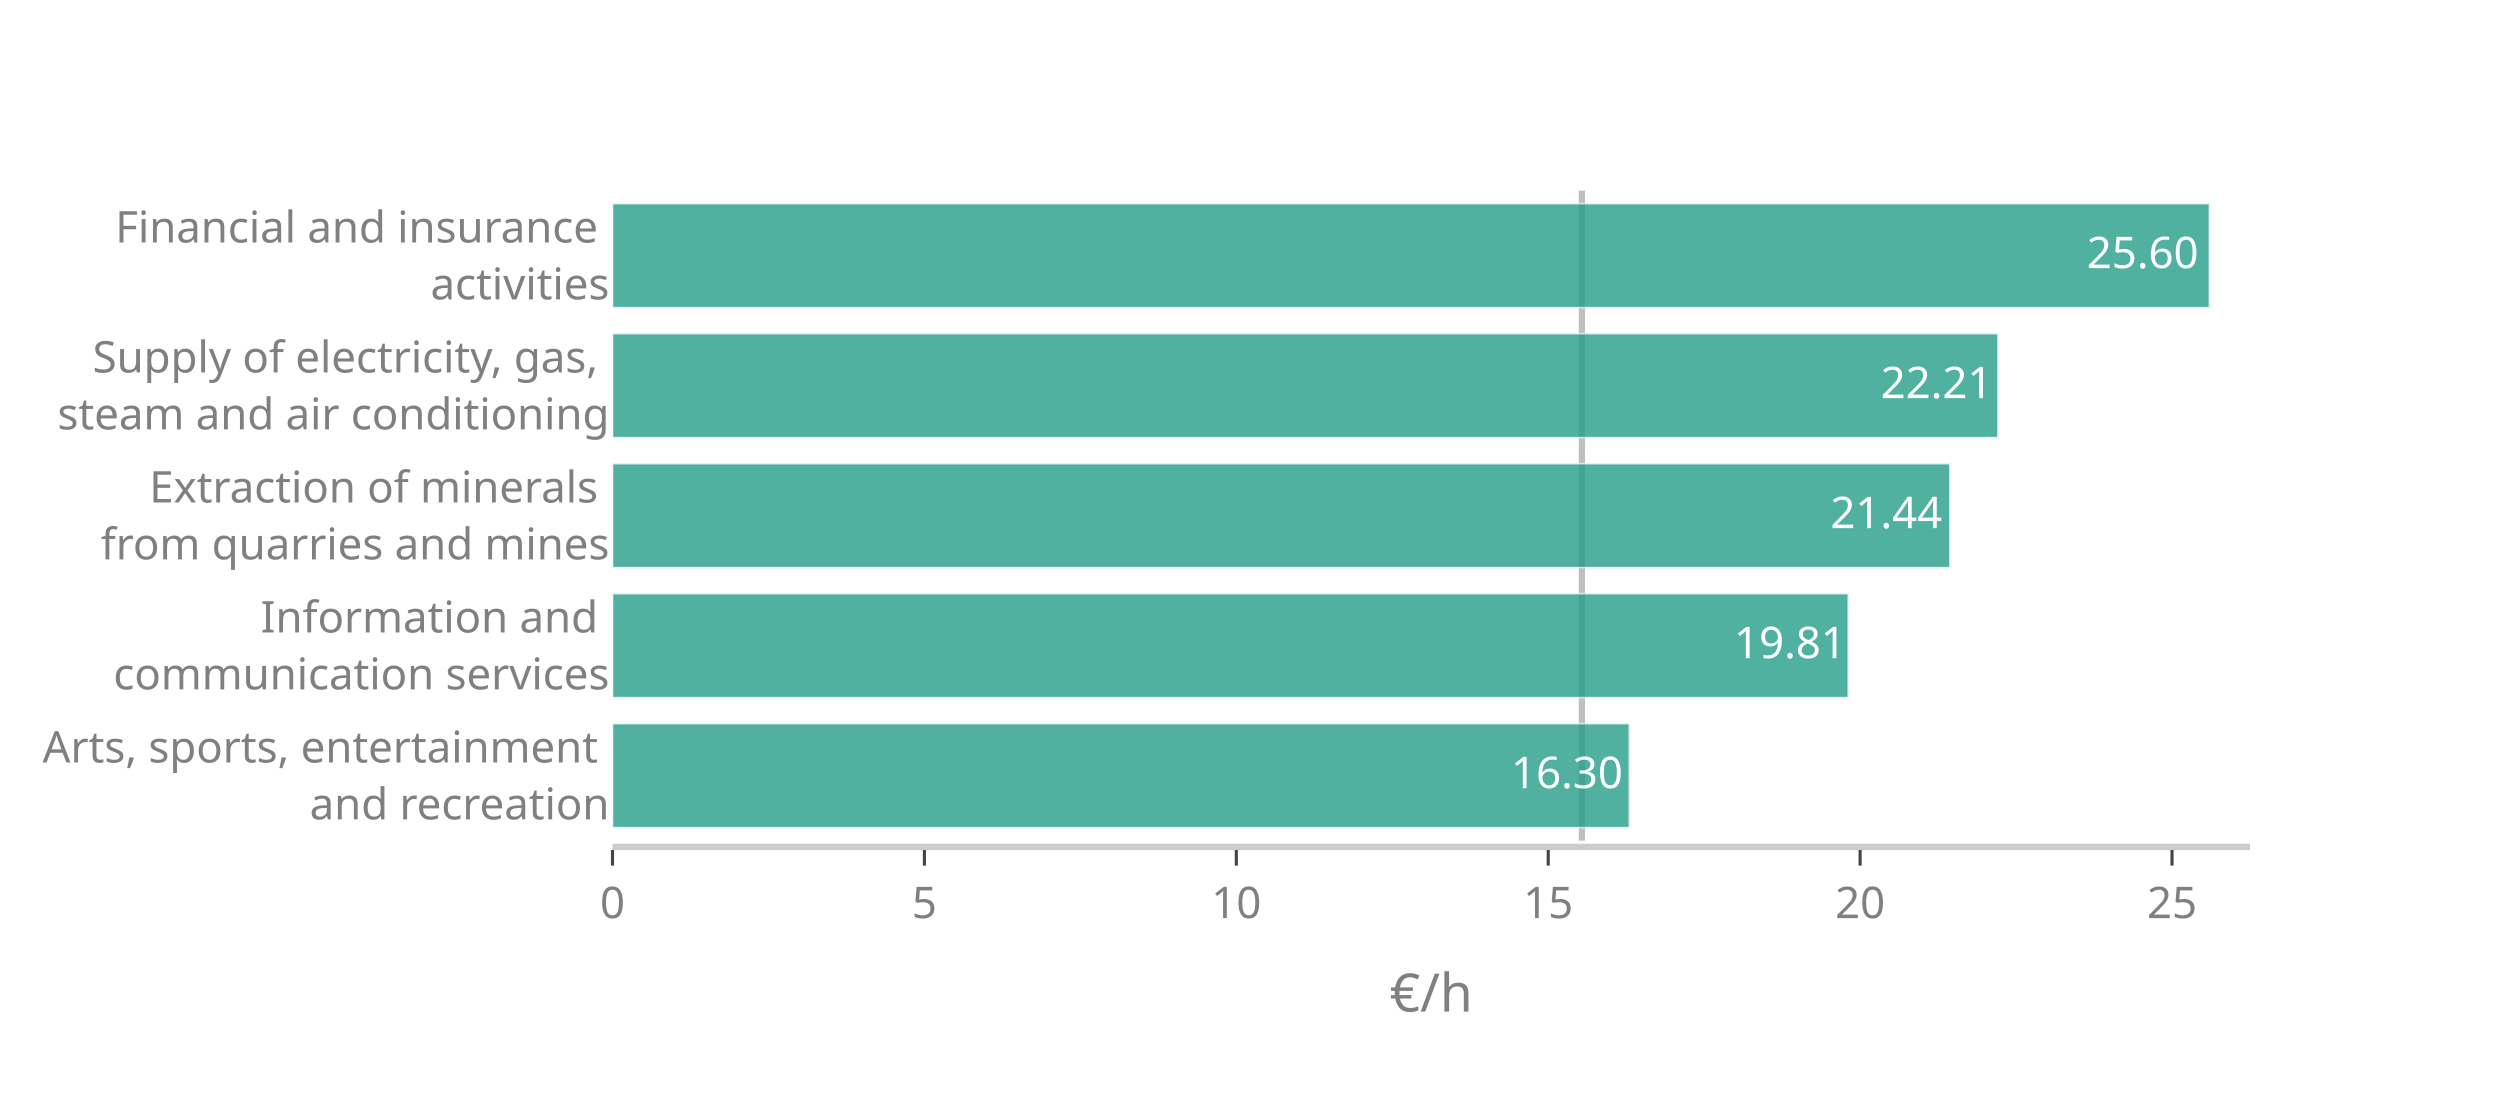
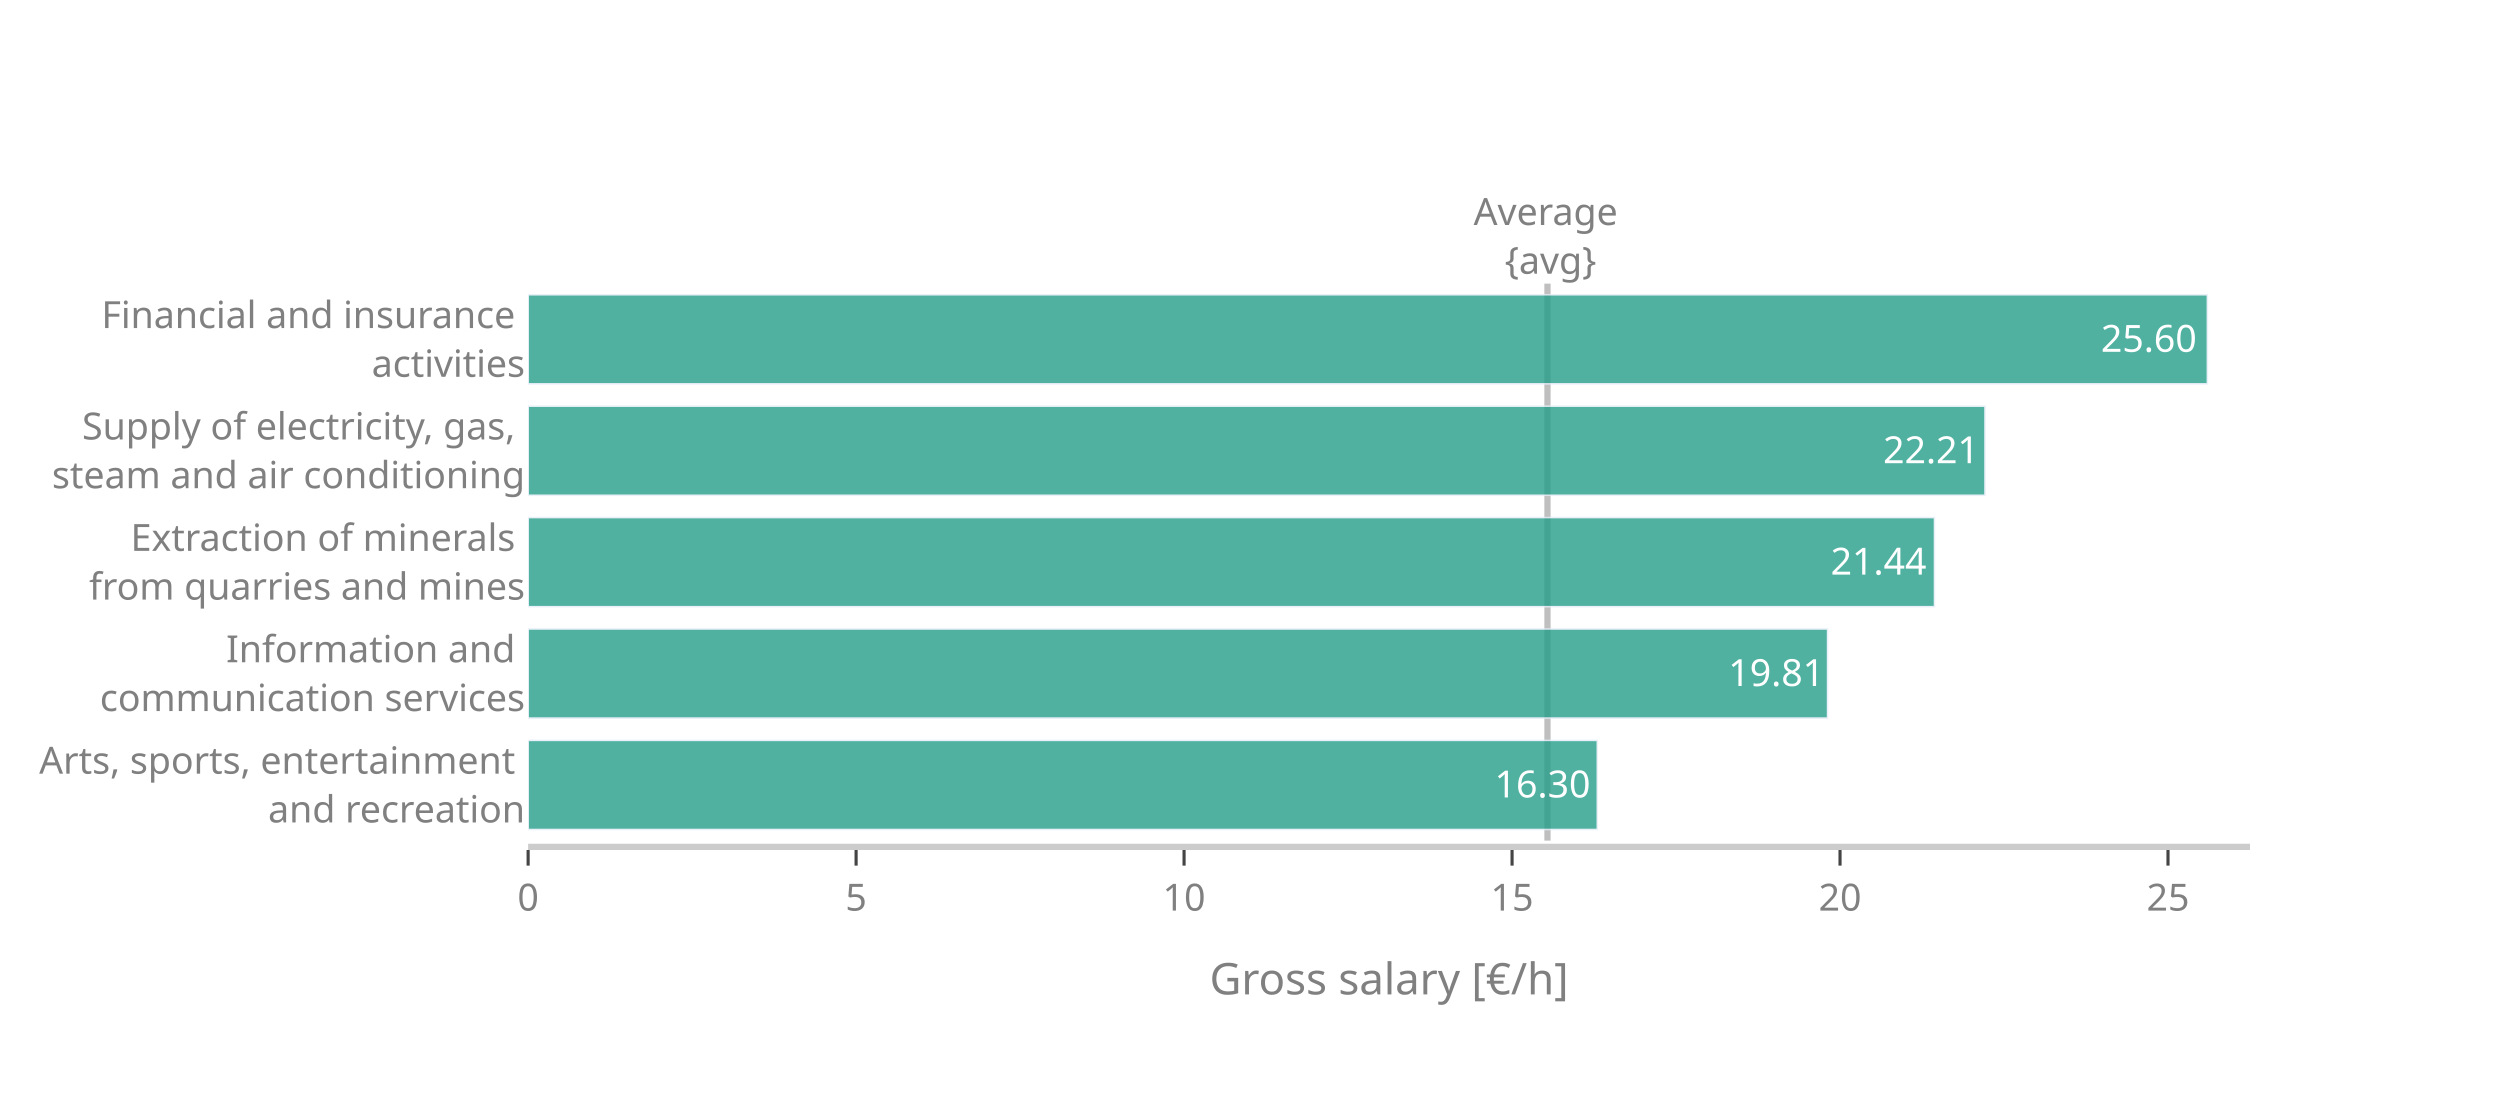
<svg xmlns="http://www.w3.org/2000/svg" class="main-svg" width="800" height="350" style="" viewBox="0 0 800 350">
  <rect x="0" y="0" width="800" height="350" style="fill: rgb(255, 255, 255); fill-opacity: 1;" />
-   <defs id="defs-4be8f8">
+   <defs id="defs-55bfb9">
    <g class="clips">
-       <clipPath id="clip4be8f8xyplot" class="plotclip">
-         <rect width="524" height="210" />
+       <clipPath id="clip55bfb9xyplot" class="plotclip">
+         <rect width="551" height="210" />
      </clipPath>
-       <clipPath class="axesclip" id="clip4be8f8x">
-         <rect x="196" y="0" width="524" height="350" />
+       <clipPath class="axesclip" id="clip55bfb9x">
+         <rect x="169" y="0" width="551" height="350" />
      </clipPath>
-       <clipPath class="axesclip" id="clip4be8f8y">
+       <clipPath class="axesclip" id="clip55bfb9y">
        <rect x="0" y="60" width="800" height="210" />
      </clipPath>
-       <clipPath class="axesclip" id="clip4be8f8xy">
-         <rect x="196" y="60" width="524" height="210" />
+       <clipPath class="axesclip" id="clip55bfb9xy">
+         <rect x="169" y="60" width="551" height="210" />
      </clipPath>
    </g>
    <g class="gradients" />
    <g class="patterns" />
  </defs>
  <g class="bglayer" />
  <g class="layer-below">
    <g class="imagelayer" />
    <g class="shapelayer" />
  </g>
  <g class="cartesianlayer">
    <g class="subplot xy">
      <g class="layer-subplot">
        <g class="shapelayer">
-           <path data-index="0" fill-rule="evenodd" d="M506.21,269L506.21,61" clip-path="url(#clip4be8f8xy)" style="opacity: 0.5; stroke: rgb(128, 128, 128); stroke-opacity: 1; fill: rgb(0, 0, 0); fill-opacity: 0; stroke-width: 2px;" />
+           <path data-index="0" fill-rule="evenodd" d="M495.19,269L495.19,90.76" clip-path="url(#clip55bfb9xy)" style="opacity: 0.5; stroke: rgb(128, 128, 128); stroke-opacity: 1; fill: rgb(0, 0, 0); fill-opacity: 0; stroke-width: 2px;" />
        </g>
        <g class="imagelayer" />
      </g>
      <g class="gridlayer">
        <g class="x">
-           <path class="xgrid crisp" transform="translate(295.81,0)" d="M0,60v210" style="stroke: rgb(255, 255, 255); stroke-opacity: 1; stroke-width: 1px;" />
-           <path class="xgrid crisp" transform="translate(395.62,0)" d="M0,60v210" style="stroke: rgb(255, 255, 255); stroke-opacity: 1; stroke-width: 1px;" />
-           <path class="xgrid crisp" transform="translate(495.43,0)" d="M0,60v210" style="stroke: rgb(255, 255, 255); stroke-opacity: 1; stroke-width: 1px;" />
-           <path class="xgrid crisp" transform="translate(595.24,0)" d="M0,60v210" style="stroke: rgb(255, 255, 255); stroke-opacity: 1; stroke-width: 1px;" />
-           <path class="xgrid crisp" transform="translate(695.05,0)" d="M0,60v210" style="stroke: rgb(255, 255, 255); stroke-opacity: 1; stroke-width: 1px;" />
+           <path class="xgrid crisp" transform="translate(273.95,0)" d="M0,60v210" style="stroke: rgb(255, 255, 255); stroke-opacity: 1; stroke-width: 1px;" />
+           <path class="xgrid crisp" transform="translate(378.9,0)" d="M0,60v210" style="stroke: rgb(255, 255, 255); stroke-opacity: 1; stroke-width: 1px;" />
+           <path class="xgrid crisp" transform="translate(483.86,0)" d="M0,60v210" style="stroke: rgb(255, 255, 255); stroke-opacity: 1; stroke-width: 1px;" />
+           <path class="xgrid crisp" transform="translate(588.81,0)" d="M0,60v210" style="stroke: rgb(255, 255, 255); stroke-opacity: 1; stroke-width: 1px;" />
+           <path class="xgrid crisp" transform="translate(693.76,0)" d="M0,60v210" style="stroke: rgb(255, 255, 255); stroke-opacity: 1; stroke-width: 1px;" />
        </g>
        <g class="y" />
      </g>
      <g class="zerolinelayer">
-         <path class="xzl zl crisp" transform="translate(196,0)" d="M0,60v210" style="stroke: rgb(255, 255, 255); stroke-opacity: 1; stroke-width: 2px;" />
+         <path class="xzl zl crisp" transform="translate(169,0)" d="M0,60v210" style="stroke: rgb(255, 255, 255); stroke-opacity: 1; stroke-width: 2px;" />
      </g>
      <path class="xlines-below" />
      <path class="ylines-below" />
      <g class="overlines-below" />
      <g class="xaxislayer-below" />
      <g class="yaxislayer-below" />
      <g class="overaxes-below" />
-       <g class="plot" transform="translate(196,60)" clip-path="url(#clip4be8f8xyplot)">
+       <g class="plot" transform="translate(169,60)" clip-path="url(#clip55bfb9xyplot)">
        <g class="barlayer mlayer">
          <g class="trace bars" style="opacity: 0.8;">
            <g class="points">
              <g class="point">
-                 <path d="M0,204.84V171.56H325.38V204.84Z" style="vector-effect: non-scaling-stroke; opacity: 1; stroke-width: 0.5px; fill: rgb(36, 158, 137); fill-opacity: 1; stroke: rgb(229, 236, 246); stroke-opacity: 1;" />
-                 <text class="bartext bartext-inside" text-anchor="middle" data-notex="1" x="0" y="0" style="font-family: Bahnschrift; font-size: 14px; fill: rgb(255, 255, 255); fill-opacity: 1; white-space: pre;" transform="translate(305.4269,192.2)">16.30 </text>
+                 <path d="M0,205.44V176.92H342.14V205.44Z" style="vector-effect: non-scaling-stroke; opacity: 1; stroke-width: 0.5px; fill: rgb(36, 158, 137); fill-opacity: 1; stroke: rgb(229, 236, 246); stroke-opacity: 1;" />
+                 <text class="bartext bartext-inside" text-anchor="middle" data-notex="1" x="0" y="0" style="font-family: 'Bahnschrift Light'; font-size: 12px; fill: rgb(255, 255, 255); fill-opacity: 1; white-space: pre;" transform="translate(324.6087,195.18)">16.30 </text>
              </g>
              <g class="point">
-                 <path d="M0,163.24V129.96H395.45V163.24Z" style="vector-effect: non-scaling-stroke; opacity: 1; stroke-width: 0.5px; fill: rgb(36, 158, 137); fill-opacity: 1; stroke: rgb(229, 236, 246); stroke-opacity: 1;" />
-                 <text class="bartext bartext-inside" text-anchor="middle" data-notex="1" x="0" y="0" style="font-family: Bahnschrift; font-size: 14px; fill: rgb(255, 255, 255); fill-opacity: 1; white-space: pre;" transform="translate(376.7937,150.6)">19.81 </text>
+                 <path d="M0,169.79V141.27H415.82V169.79Z" style="vector-effect: non-scaling-stroke; opacity: 1; stroke-width: 0.5px; fill: rgb(36, 158, 137); fill-opacity: 1; stroke: rgb(229, 236, 246); stroke-opacity: 1;" />
+                 <text class="bartext bartext-inside" text-anchor="middle" data-notex="1" x="0" y="0" style="font-family: 'Bahnschrift Light'; font-size: 12px; fill: rgb(255, 255, 255); fill-opacity: 1; white-space: pre;" transform="translate(399.3981,159.53)">19.81 </text>
              </g>
              <g class="point">
-                 <path d="M0,121.64V88.36H427.98V121.64Z" style="vector-effect: non-scaling-stroke; opacity: 1; stroke-width: 0.5px; fill: rgb(36, 158, 137); fill-opacity: 1; stroke: rgb(229, 236, 246); stroke-opacity: 1;" />
-                 <text class="bartext bartext-inside" text-anchor="middle" data-notex="1" x="0" y="0" style="font-family: Bahnschrift; font-size: 14px; fill: rgb(255, 255, 255); fill-opacity: 1; white-space: pre;" transform="translate(407.605,109)">21.44 </text>
+                 <path d="M0,134.14V105.62H450.04V134.14Z" style="vector-effect: non-scaling-stroke; opacity: 1; stroke-width: 0.5px; fill: rgb(36, 158, 137); fill-opacity: 1; stroke: rgb(229, 236, 246); stroke-opacity: 1;" />
+                 <text class="bartext bartext-inside" text-anchor="middle" data-notex="1" x="0" y="0" style="font-family: 'Bahnschrift Light'; font-size: 12px; fill: rgb(255, 255, 255); fill-opacity: 1; white-space: pre;" transform="translate(432.1338,123.88)">21.44 </text>
              </g>
              <g class="point">
-                 <path d="M0,80.04V46.76H443.35V80.04Z" style="vector-effect: non-scaling-stroke; opacity: 1; stroke-width: 0.5px; fill: rgb(36, 158, 137); fill-opacity: 1; stroke: rgb(229, 236, 246); stroke-opacity: 1;" />
-                 <text class="bartext bartext-inside" text-anchor="middle" data-notex="1" x="0" y="0" style="font-family: Bahnschrift; font-size: 14px; fill: rgb(255, 255, 255); fill-opacity: 1; white-space: pre;" transform="translate(423.6938,67.4)">22.21 </text>
+                 <path d="M0,98.49V69.97H466.2V98.49Z" style="vector-effect: non-scaling-stroke; opacity: 1; stroke-width: 0.5px; fill: rgb(36, 158, 137); fill-opacity: 1; stroke: rgb(229, 236, 246); stroke-opacity: 1;" />
+                 <text class="bartext bartext-inside" text-anchor="middle" data-notex="1" x="0" y="0" style="font-family: 'Bahnschrift Light'; font-size: 12px; fill: rgb(255, 255, 255); fill-opacity: 1; white-space: pre;" transform="translate(448.9344,88.23)">22.21 </text>
              </g>
              <g class="point">
-                 <path d="M0,38.44V5.16H511.02V38.44Z" style="vector-effect: non-scaling-stroke; opacity: 1; stroke-width: 0.5px; fill: rgb(36, 158, 137); fill-opacity: 1; stroke: rgb(229, 236, 246); stroke-opacity: 1;" />
-                 <text class="bartext bartext-inside" text-anchor="middle" data-notex="1" x="0" y="0" style="font-family: Bahnschrift; font-size: 14px; fill: rgb(255, 255, 255); fill-opacity: 1; white-space: pre;" transform="translate(489.6606,25.8)">25.60 </text>
+                 <path d="M0,62.84V34.32H537.36V62.84Z" style="vector-effect: non-scaling-stroke; opacity: 1; stroke-width: 0.5px; fill: rgb(36, 158, 137); fill-opacity: 1; stroke: rgb(229, 236, 246); stroke-opacity: 1;" />
+                 <text class="bartext bartext-inside" text-anchor="middle" data-notex="1" x="0" y="0" style="font-family: 'Bahnschrift Light'; font-size: 12px; fill: rgb(255, 255, 255); fill-opacity: 1; white-space: pre;" transform="translate(518.6256,52.58)">25.60 </text>
              </g>
            </g>
          </g>
        </g>
      </g>
      <g class="overplot" />
-       <path class="xlines-above crisp" d="M196,271H720" style="fill: none; stroke-width: 2px; stroke: rgb(204, 204, 204); stroke-opacity: 1;" />
+       <path class="xlines-above crisp" d="M169,271H720" style="fill: none; stroke-width: 2px; stroke: rgb(204, 204, 204); stroke-opacity: 1;" />
      <path class="ylines-above crisp" d="M0,0" style="fill: none;" />
      <g class="overlines-above" />
      <g class="xaxislayer-above">
-         <path class="xtick ticks crisp" d="M0,272v5" transform="translate(196,0)" style="stroke: rgb(68, 68, 68); stroke-opacity: 1; stroke-width: 1px;" />
-         <path class="xtick ticks crisp" d="M0,272v5" transform="translate(295.81,0)" style="stroke: rgb(68, 68, 68); stroke-opacity: 1; stroke-width: 1px;" />
-         <path class="xtick ticks crisp" d="M0,272v5" transform="translate(395.62,0)" style="stroke: rgb(68, 68, 68); stroke-opacity: 1; stroke-width: 1px;" />
-         <path class="xtick ticks crisp" d="M0,272v5" transform="translate(495.43,0)" style="stroke: rgb(68, 68, 68); stroke-opacity: 1; stroke-width: 1px;" />
-         <path class="xtick ticks crisp" d="M0,272v5" transform="translate(595.24,0)" style="stroke: rgb(68, 68, 68); stroke-opacity: 1; stroke-width: 1px;" />
-         <path class="xtick ticks crisp" d="M0,272v5" transform="translate(695.05,0)" style="stroke: rgb(68, 68, 68); stroke-opacity: 1; stroke-width: 1px;" />
+         <path class="xtick ticks crisp" d="M0,272v5" transform="translate(169,0)" style="stroke: rgb(68, 68, 68); stroke-opacity: 1; stroke-width: 1px;" />
+         <path class="xtick ticks crisp" d="M0,272v5" transform="translate(273.95,0)" style="stroke: rgb(68, 68, 68); stroke-opacity: 1; stroke-width: 1px;" />
+         <path class="xtick ticks crisp" d="M0,272v5" transform="translate(378.9,0)" style="stroke: rgb(68, 68, 68); stroke-opacity: 1; stroke-width: 1px;" />
+         <path class="xtick ticks crisp" d="M0,272v5" transform="translate(483.86,0)" style="stroke: rgb(68, 68, 68); stroke-opacity: 1; stroke-width: 1px;" />
+         <path class="xtick ticks crisp" d="M0,272v5" transform="translate(588.81,0)" style="stroke: rgb(68, 68, 68); stroke-opacity: 1; stroke-width: 1px;" />
+         <path class="xtick ticks crisp" d="M0,272v5" transform="translate(693.76,0)" style="stroke: rgb(68, 68, 68); stroke-opacity: 1; stroke-width: 1px;" />
        <g class="xtick">
-           <text text-anchor="middle" x="0" y="293.8" transform="translate(196,0)" style="font-family: Bahnschrift; font-size: 14px; fill: rgb(128, 128, 128); fill-opacity: 1; white-space: pre; opacity: 1;">0</text>
+           <text text-anchor="middle" x="0" y="291.4" transform="translate(169,0)" style="font-family: 'Bahnschrift Light'; font-size: 12px; fill: rgb(128, 128, 128); fill-opacity: 1; white-space: pre; opacity: 1;">0</text>
        </g>
        <g class="xtick">
-           <text text-anchor="middle" x="0" y="293.8" style="font-family: Bahnschrift; font-size: 14px; fill: rgb(128, 128, 128); fill-opacity: 1; white-space: pre; opacity: 1;" transform="translate(295.81,0)">5</text>
+           <text text-anchor="middle" x="0" y="291.4" style="font-family: 'Bahnschrift Light'; font-size: 12px; fill: rgb(128, 128, 128); fill-opacity: 1; white-space: pre; opacity: 1;" transform="translate(273.95,0)">5</text>
        </g>
        <g class="xtick">
-           <text text-anchor="middle" x="0" y="293.8" style="font-family: Bahnschrift; font-size: 14px; fill: rgb(128, 128, 128); fill-opacity: 1; white-space: pre; opacity: 1;" transform="translate(395.62,0)">10</text>
+           <text text-anchor="middle" x="0" y="291.4" style="font-family: 'Bahnschrift Light'; font-size: 12px; fill: rgb(128, 128, 128); fill-opacity: 1; white-space: pre; opacity: 1;" transform="translate(378.9,0)">10</text>
        </g>
        <g class="xtick">
-           <text text-anchor="middle" x="0" y="293.8" style="font-family: Bahnschrift; font-size: 14px; fill: rgb(128, 128, 128); fill-opacity: 1; white-space: pre; opacity: 1;" transform="translate(495.43,0)">15</text>
+           <text text-anchor="middle" x="0" y="291.4" style="font-family: 'Bahnschrift Light'; font-size: 12px; fill: rgb(128, 128, 128); fill-opacity: 1; white-space: pre; opacity: 1;" transform="translate(483.86,0)">15</text>
        </g>
        <g class="xtick">
-           <text text-anchor="middle" x="0" y="293.8" style="font-family: Bahnschrift; font-size: 14px; fill: rgb(128, 128, 128); fill-opacity: 1; white-space: pre; opacity: 1;" transform="translate(595.24,0)">20</text>
+           <text text-anchor="middle" x="0" y="291.4" style="font-family: 'Bahnschrift Light'; font-size: 12px; fill: rgb(128, 128, 128); fill-opacity: 1; white-space: pre; opacity: 1;" transform="translate(588.81,0)">20</text>
        </g>
        <g class="xtick">
-           <text text-anchor="middle" x="0" y="293.8" style="font-family: Bahnschrift; font-size: 14px; fill: rgb(128, 128, 128); fill-opacity: 1; white-space: pre; opacity: 1;" transform="translate(695.05,0)">25</text>
+           <text text-anchor="middle" x="0" y="291.4" style="font-family: 'Bahnschrift Light'; font-size: 12px; fill: rgb(128, 128, 128); fill-opacity: 1; white-space: pre; opacity: 1;" transform="translate(693.76,0)">25</text>
        </g>
      </g>
      <g class="yaxislayer-above">
        <g class="ytick">
-           <text text-anchor="end" x="195" y="4.9" transform="translate(0,248.2)translate(0,-9.1)" style="font-family: Bahnschrift; font-size: 14px; fill: rgb(128, 128, 128); fill-opacity: 1; white-space: pre; opacity: 1;">
-             <tspan class="line" dy="0em" x="195" y="4.9">Arts, sports, entertainment  </tspan>
-             <tspan class="line" dy="1.3em" x="195" y="4.9">and recreation  </tspan>
+           <text text-anchor="end" x="168" y="4.2" transform="translate(0,251.18)translate(0,-7.8)" style="font-family: 'Bahnschrift Light'; font-size: 12px; fill: rgb(128, 128, 128); fill-opacity: 1; white-space: pre; opacity: 1;">
+             <tspan class="line" dy="0em" x="168" y="4.2">Arts, sports, entertainment  </tspan>
+             <tspan class="line" dy="1.3em" x="168" y="4.2">and recreation  </tspan>
          </text>
        </g>
        <g class="ytick">
-           <text text-anchor="end" x="195" y="4.9" transform="translate(0,206.6)translate(0,-9.1)" style="font-family: Bahnschrift; font-size: 14px; fill: rgb(128, 128, 128); fill-opacity: 1; white-space: pre; opacity: 1;">
-             <tspan class="line" dy="0em" x="195" y="4.9">Information and  </tspan>
-             <tspan class="line" dy="1.3em" x="195" y="4.9">      communication services  </tspan>
+           <text text-anchor="end" x="168" y="4.2" transform="translate(0,215.53)translate(0,-7.8)" style="font-family: 'Bahnschrift Light'; font-size: 12px; fill: rgb(128, 128, 128); fill-opacity: 1; white-space: pre; opacity: 1;">
+             <tspan class="line" dy="0em" x="168" y="4.2">Information and  </tspan>
+             <tspan class="line" dy="1.3em" x="168" y="4.2">      communication services  </tspan>
          </text>
        </g>
        <g class="ytick">
-           <text text-anchor="end" x="195" y="4.9" transform="translate(0,165)translate(0,-9.1)" style="font-family: Bahnschrift; font-size: 14px; fill: rgb(128, 128, 128); fill-opacity: 1; white-space: pre; opacity: 1;">
-             <tspan class="line" dy="0em" x="195" y="4.9">Extraction of minerals  </tspan>
-             <tspan class="line" dy="1.3em" x="195" y="4.9">from quarries and mines  </tspan>
+           <text text-anchor="end" x="168" y="4.2" transform="translate(0,179.88)translate(0,-7.8)" style="font-family: 'Bahnschrift Light'; font-size: 12px; fill: rgb(128, 128, 128); fill-opacity: 1; white-space: pre; opacity: 1;">
+             <tspan class="line" dy="0em" x="168" y="4.2">Extraction of minerals  </tspan>
+             <tspan class="line" dy="1.3em" x="168" y="4.2">from quarries and mines  </tspan>
          </text>
        </g>
        <g class="ytick">
-           <text text-anchor="end" x="195" y="4.9" transform="translate(0,123.4)translate(0,-9.1)" style="font-family: Bahnschrift; font-size: 14px; fill: rgb(128, 128, 128); fill-opacity: 1; white-space: pre; opacity: 1;">
-             <tspan class="line" dy="0em" x="195" y="4.9">Supply of electricity, gas,  </tspan>
-             <tspan class="line" dy="1.3em" x="195" y="4.9">steam and air conditioning  </tspan>
+           <text text-anchor="end" x="168" y="4.2" transform="translate(0,144.23)translate(0,-7.8)" style="font-family: 'Bahnschrift Light'; font-size: 12px; fill: rgb(128, 128, 128); fill-opacity: 1; white-space: pre; opacity: 1;">
+             <tspan class="line" dy="0em" x="168" y="4.2">Supply of electricity, gas,  </tspan>
+             <tspan class="line" dy="1.3em" x="168" y="4.2">steam and air conditioning  </tspan>
          </text>
        </g>
        <g class="ytick">
-           <text text-anchor="end" x="195" y="4.9" transform="translate(0,81.8)translate(0,-9.1)" style="font-family: Bahnschrift; font-size: 14px; fill: rgb(128, 128, 128); fill-opacity: 1; white-space: pre; opacity: 1;">
-             <tspan class="line" dy="0em" x="195" y="4.9">Financial and insurance  </tspan>
-             <tspan class="line" dy="1.3em" x="195" y="4.9">activities  </tspan>
+           <text text-anchor="end" x="168" y="4.2" transform="translate(0,108.58)translate(0,-7.8)" style="font-family: 'Bahnschrift Light'; font-size: 12px; fill: rgb(128, 128, 128); fill-opacity: 1; white-space: pre; opacity: 1;">
+             <tspan class="line" dy="0em" x="168" y="4.2">Financial and insurance  </tspan>
+             <tspan class="line" dy="1.3em" x="168" y="4.2">activities  </tspan>
          </text>
        </g>
      </g>
      <g class="overaxes-above" />
    </g>
  </g>
  <g class="polarlayer" />
  <g class="ternarylayer" />
  <g class="geolayer" />
  <g class="funnelarealayer" />
  <g class="pielayer" />
  <g class="iciclelayer" />
  <g class="treemaplayer" />
  <g class="sunburstlayer" />
  <g class="glimages" />
-   <defs id="topdefs-4be8f8">
+   <defs id="topdefs-55bfb9">
    <g class="clips" />
  </defs>
  <g class="layer-above">
    <g class="imagelayer" />
    <g class="shapelayer" />
  </g>
  <g class="infolayer">
    <g class="g-gtitle" />
    <g class="g-xtitle">
-       <text class="xtitle" x="458" y="323.712" text-anchor="middle" style="font-family: Bahnschrift; font-size: 17px; fill: rgb(128, 128, 128); opacity: 1; font-weight: normal; white-space: pre;">€/h</text>
+       <text class="xtitle" x="444.5" y="318.206" text-anchor="middle" style="font-family: 'Bahnschrift Light'; font-size: 14px; fill: rgb(128, 128, 128); opacity: 1; font-weight: normal; white-space: pre;">Gross salary [€/h]</text>
    </g>
    <g class="g-ytitle" />
+     <g class="annotation" data-index="0" style="opacity: 1;">
+       <g class="annotation-text-g" transform="rotate(0,495.19,76.5)">
+         <g class="cursor-pointer" transform="translate(471,60)">
+           <rect class="bg" x="0.5" y="0.5" width="48" height="32" style="stroke-width: 1px; stroke: rgb(0, 0, 0); stroke-opacity: 0; fill: rgb(0, 0, 0); fill-opacity: 0;" />
+           <text class="annotation-text" text-anchor="middle" x="25.172" y="12" style="font-family: 'Bahnschrift Light'; font-size: 12px; fill: rgb(128, 128, 128); fill-opacity: 1; white-space: pre;">
+             <tspan class="line" dy="0em" x="25.172" y="12">Average</tspan>
+             <tspan class="line" dy="1.3em" x="25.172" y="12">{avg}</tspan>
+           </text>
+         </g>
+       </g>
+     </g>
  </g>
</svg>
